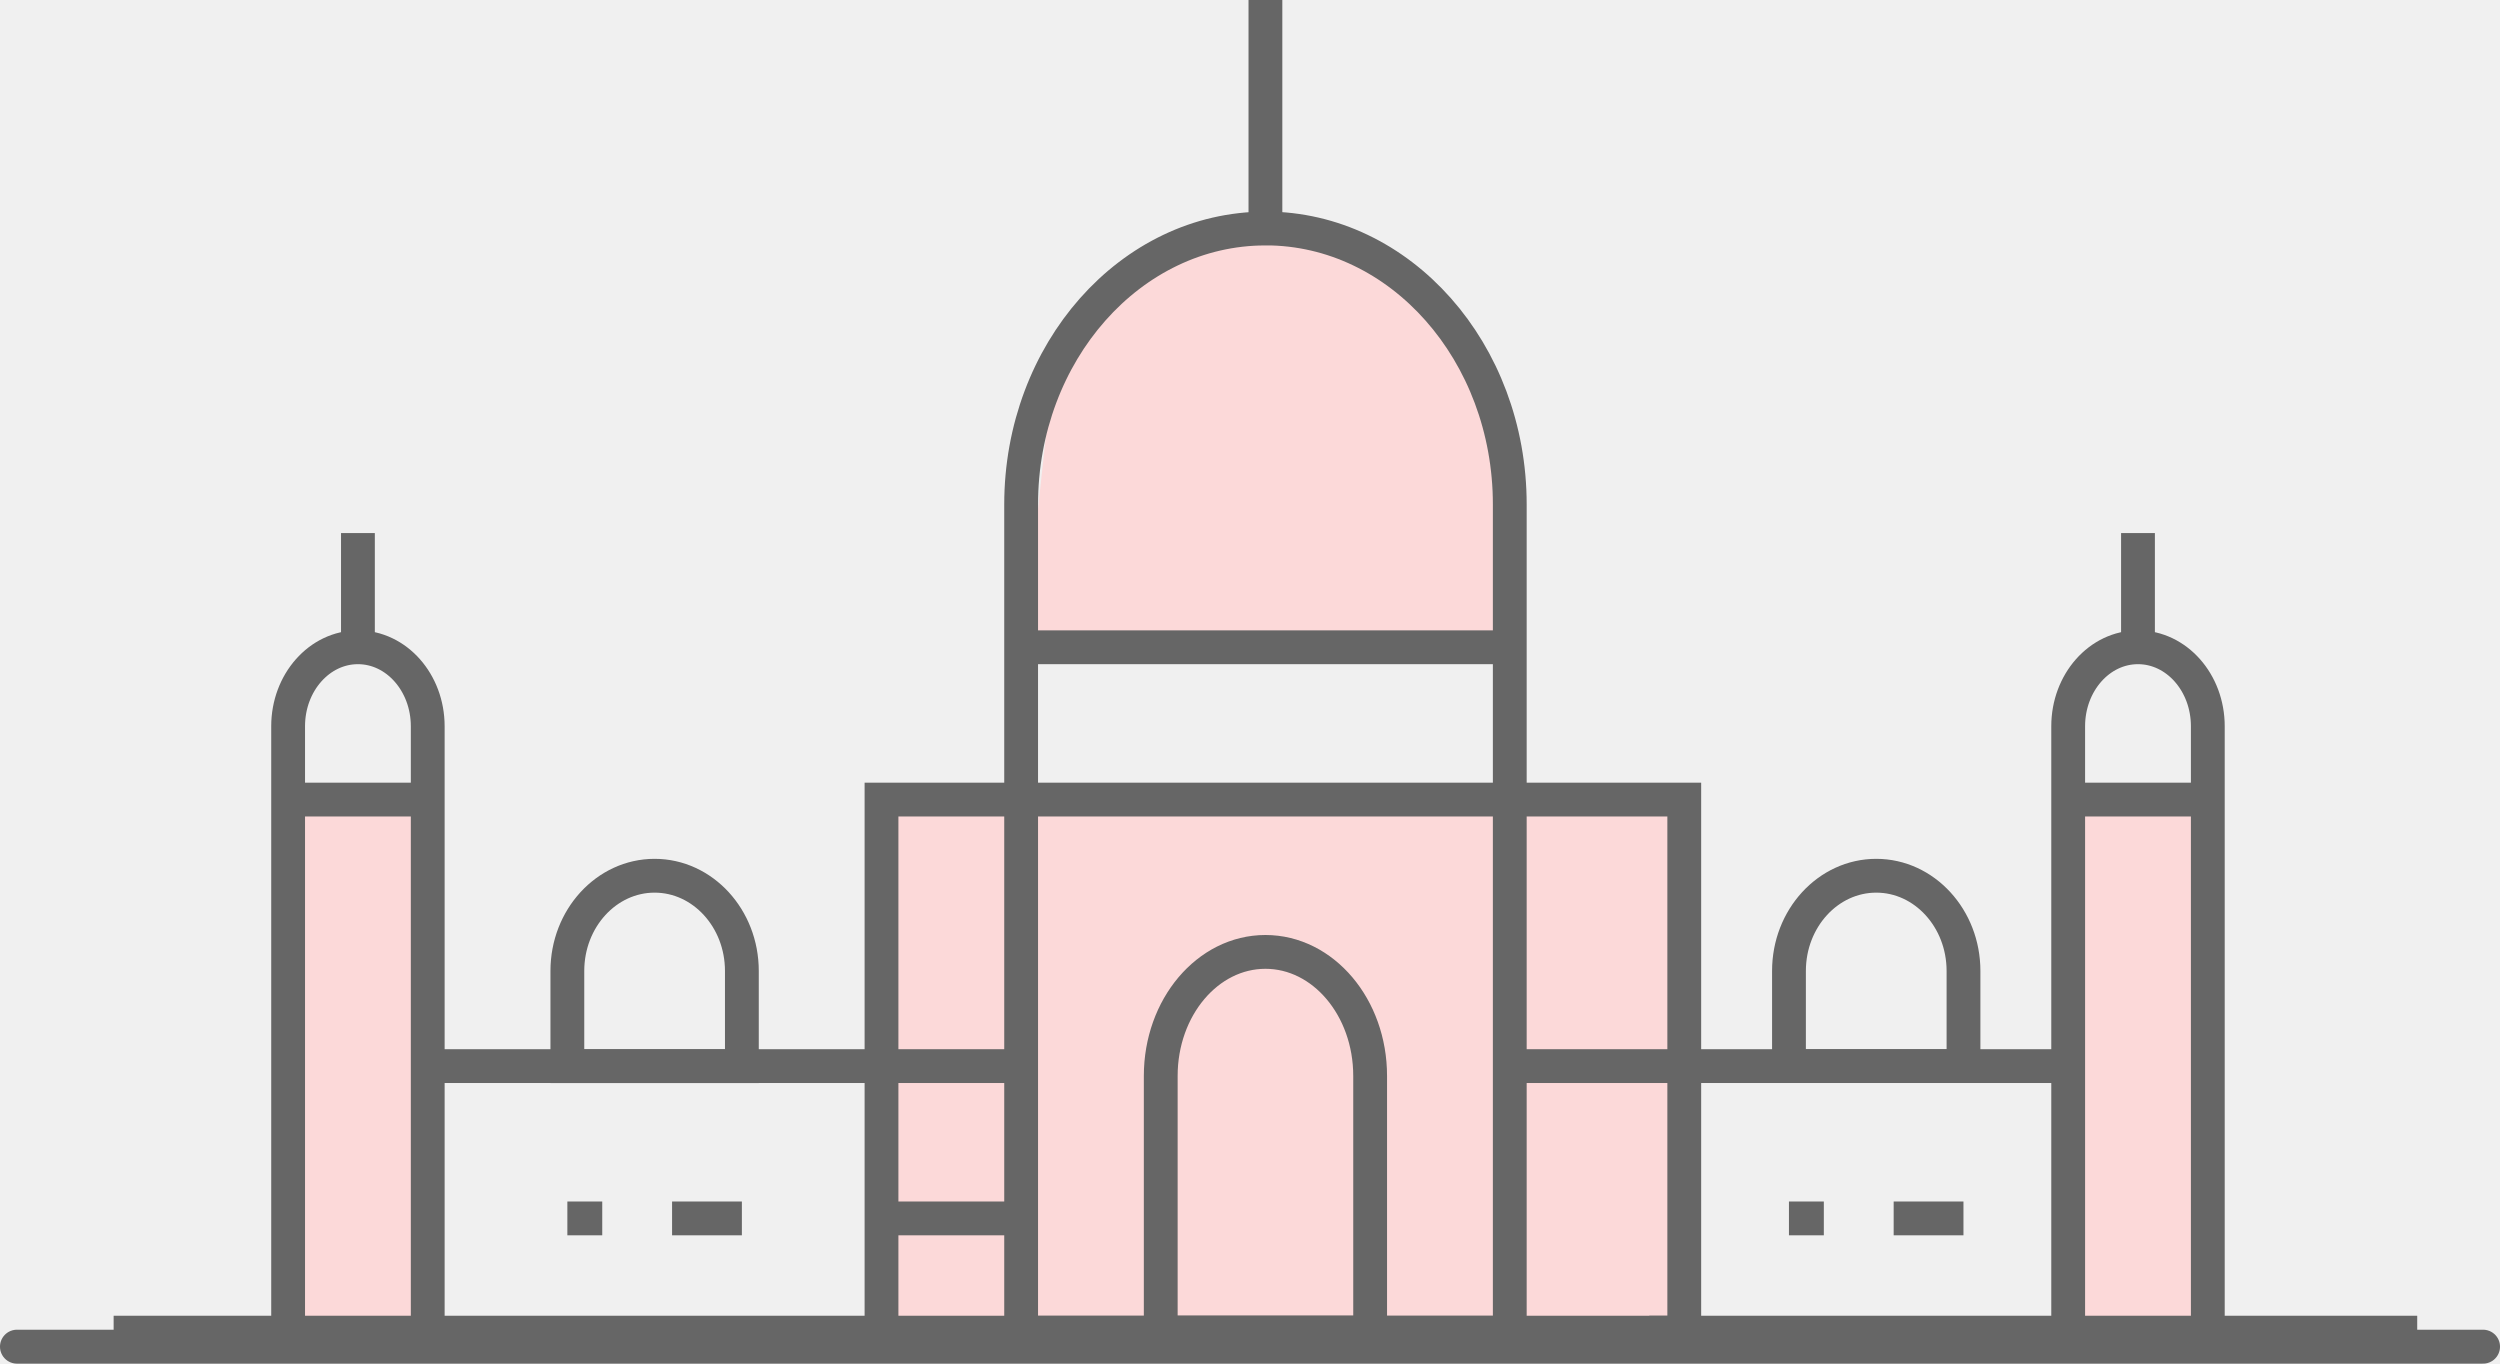
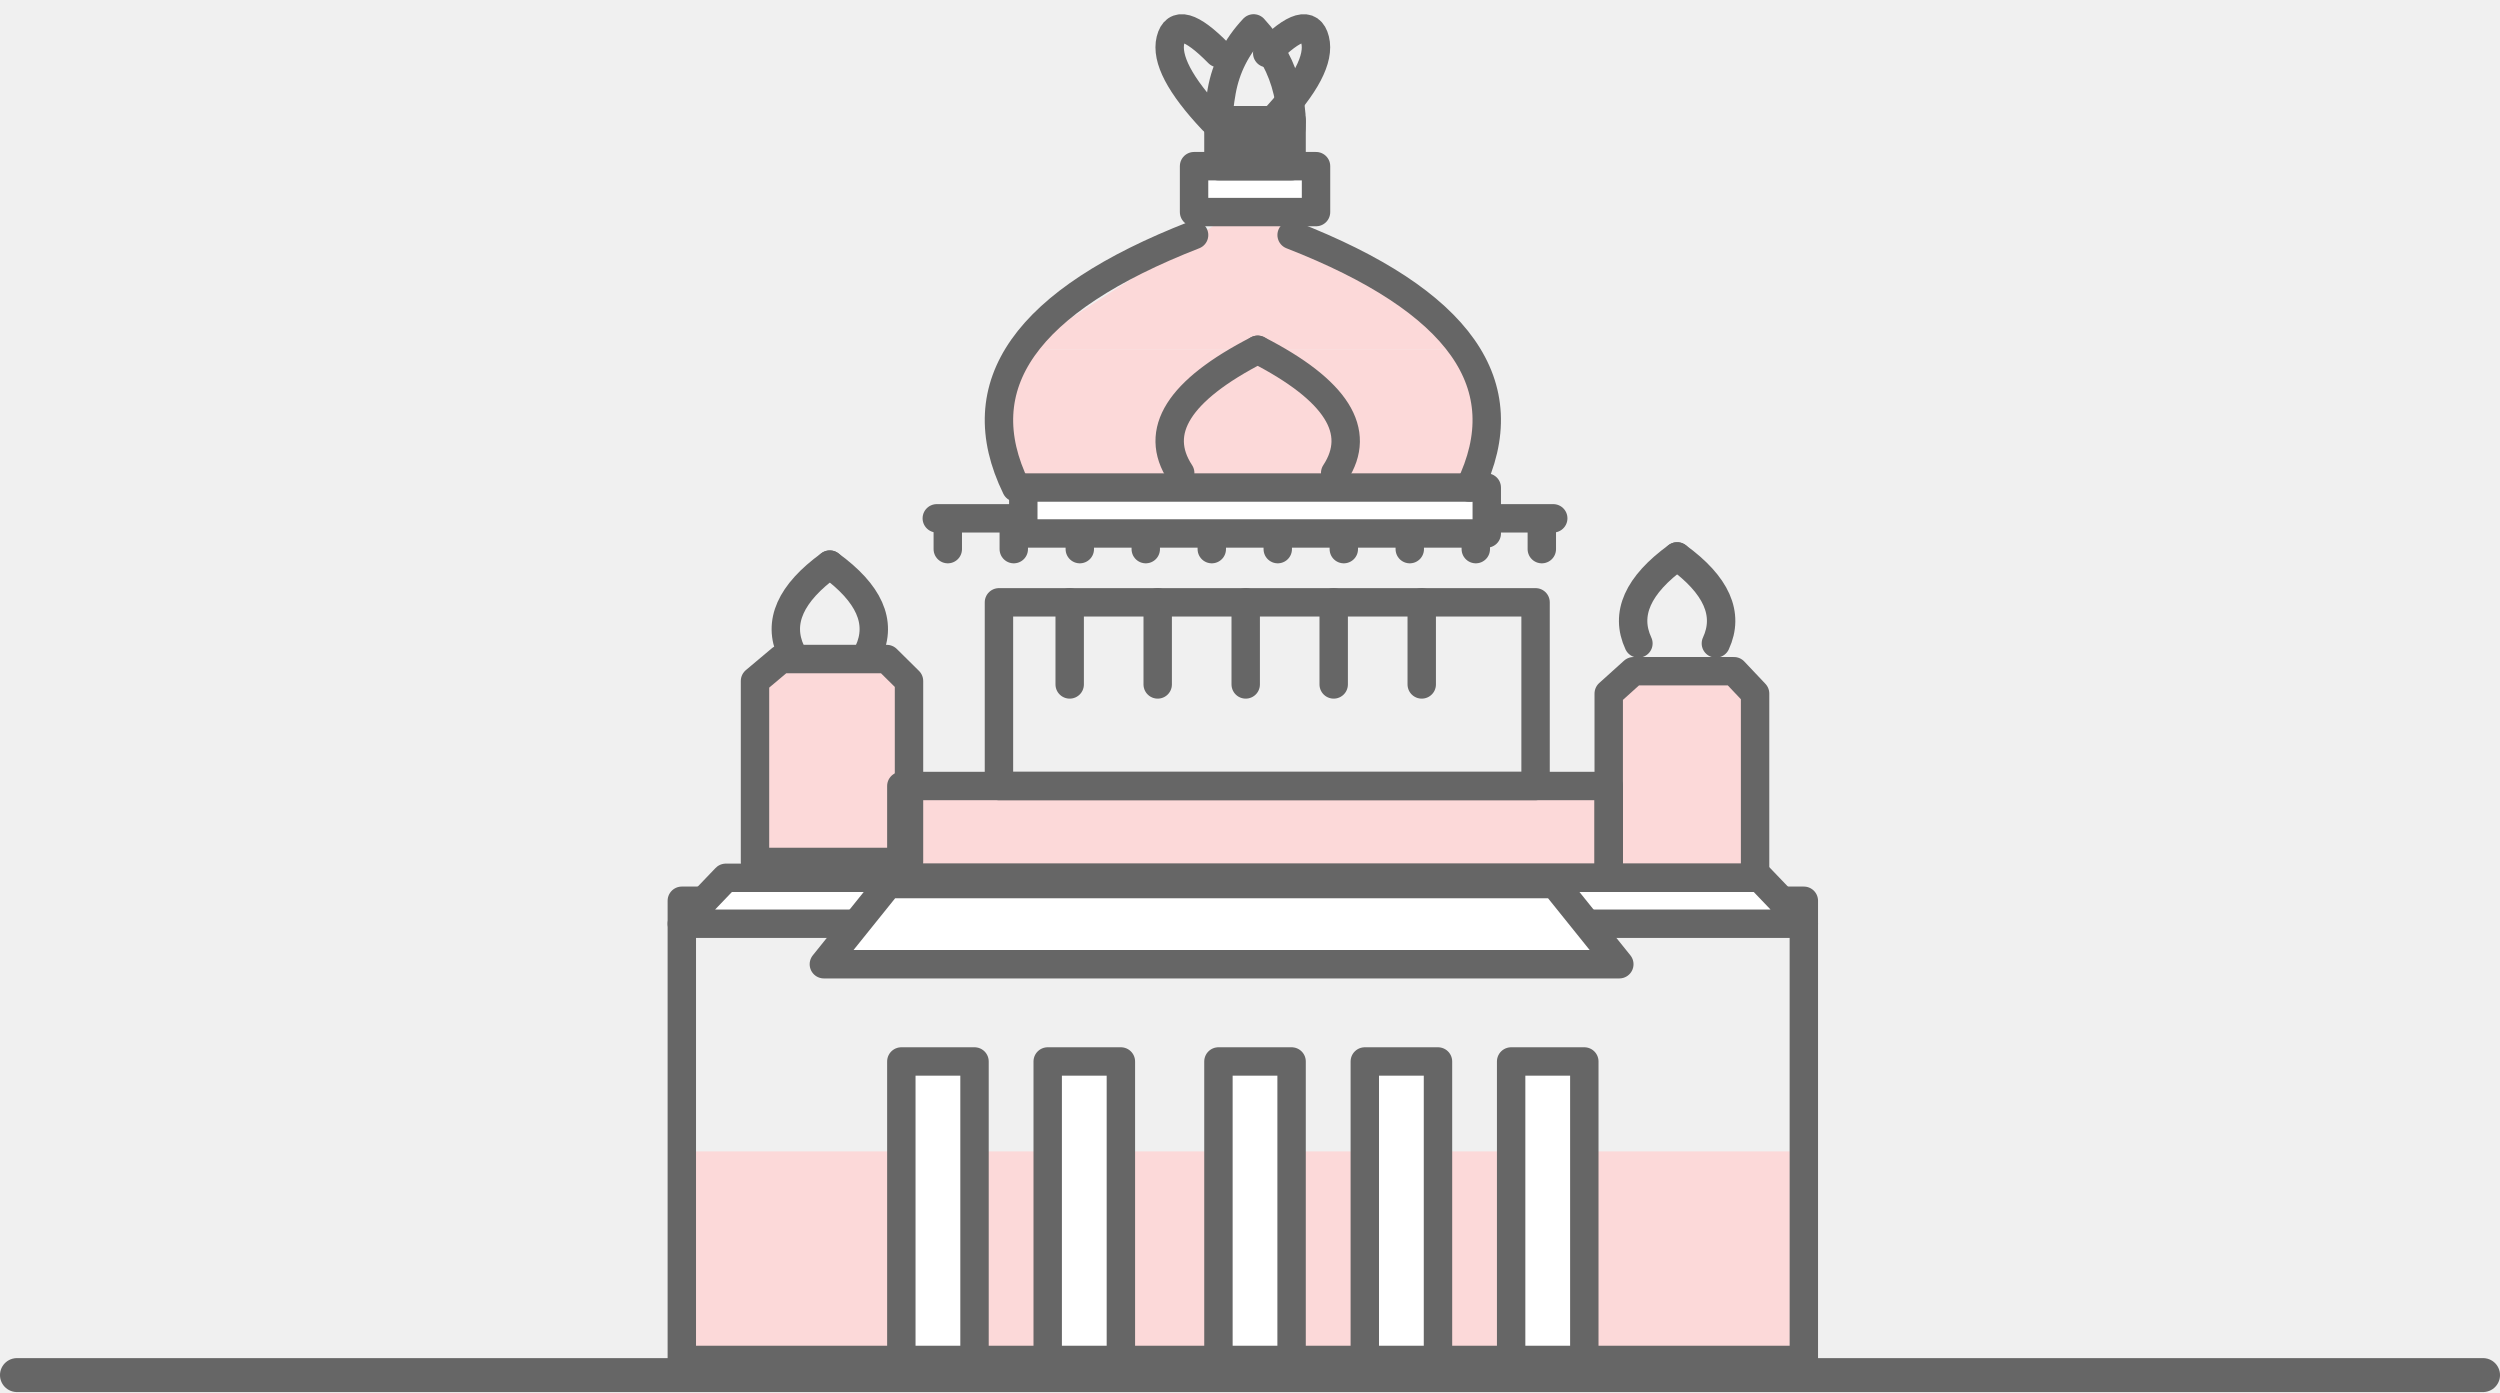
- <svg xmlns="http://www.w3.org/2000/svg" width="88" height="48" viewBox="0 0 88 48" fill="none">
-   <line x1="0.597" y1="47.403" x2="87.403" y2="47.403" stroke="#666666" stroke-width="1.195" stroke-linecap="round" stroke-linejoin="round" />
-   <path d="M37.171 12.044L40.658 9.509L44.725 7.607L48.793 9.509L52.279 12.678L52.861 22.821H36.009L37.171 12.044Z" fill="#FCD9D9" />
-   <rect x="10.442" y="27.892" width="4.649" height="19.017" fill="#FCD9D9" />
-   <rect x="73.198" y="27.892" width="4.649" height="19.017" fill="#FCD9D9" />
-   <rect x="31" y="28.364" width="28" height="18.546" fill="#FCD9D9" />
-   <path d="M59.286 28.145H31.029V46.909H59.286V28.145Z" stroke="#666666" stroke-width="1.19" stroke-miterlimit="10" />
-   <path d="M48.229 46.909H40.858V37.872C40.858 35.461 42.508 33.507 44.543 33.507C46.579 33.507 48.229 35.461 48.229 37.872V46.909Z" stroke="#666666" stroke-width="1.19" stroke-miterlimit="10" />
-   <path d="M44.544 8.042C49.291 8.042 53.144 12.396 53.144 17.758V46.91H35.944V17.76C35.944 12.398 39.797 8.044 44.543 8.044L44.544 8.042Z" stroke="#666666" stroke-width="1.19" stroke-miterlimit="10" />
-   <path d="M12.599 22.784C13.955 22.784 15.056 24.029 15.056 25.563V46.909H10.142V25.563C10.142 24.029 11.243 22.784 12.599 22.784Z" stroke="#666666" stroke-width="1.19" stroke-miterlimit="10" />
-   <path d="M12.599 18.764V22.784" stroke="#666666" stroke-width="1.19" stroke-miterlimit="10" />
-   <path d="M15.056 37.527H35.942" stroke="#666666" stroke-width="1.19" stroke-miterlimit="10" />
-   <path d="M23.042 30.826C24.737 30.826 26.114 32.328 26.114 34.177V37.528H19.971V34.177C19.971 32.328 21.348 30.826 23.042 30.826Z" stroke="#666666" stroke-width="1.19" stroke-miterlimit="10" />
-   <path d="M21.199 42.888H19.971" stroke="#666666" stroke-width="1.19" stroke-miterlimit="10" />
-   <path d="M26.114 42.888H23.657" stroke="#666666" stroke-width="1.19" stroke-miterlimit="10" />
-   <path d="M31.029 42.888H35.944" stroke="#666666" stroke-width="1.19" stroke-miterlimit="10" />
-   <path d="M10.143 46.909H4" stroke="#666666" stroke-width="1.19" stroke-miterlimit="10" />
-   <path d="M15.056 46.909H31.028" stroke="#666666" stroke-width="1.19" stroke-miterlimit="10" />
-   <path d="M10.142 28.145H15.056" stroke="#666666" stroke-width="1.19" stroke-miterlimit="10" />
-   <path d="M72.8 46.909H77.715V25.563C77.715 24.027 76.614 22.784 75.257 22.784C73.9 22.784 72.8 24.029 72.8 25.563V46.909Z" stroke="#666666" stroke-width="1.19" stroke-miterlimit="10" />
-   <path d="M75.257 18.764V22.784" stroke="#666666" stroke-width="1.19" stroke-miterlimit="10" />
-   <path d="M72.799 37.527H53.142" stroke="#666666" stroke-width="1.19" stroke-miterlimit="10" />
-   <path d="M69.115 37.527H62.972V34.176C62.972 32.328 64.349 30.826 66.044 30.826C67.738 30.826 69.115 32.328 69.115 34.176V37.527Z" stroke="#666666" stroke-width="1.19" stroke-miterlimit="10" />
-   <path d="M66.657 42.888H69.114" stroke="#666666" stroke-width="1.19" stroke-miterlimit="10" />
-   <path d="M62.971 42.888H64.199" stroke="#666666" stroke-width="1.19" stroke-miterlimit="10" />
-   <path d="M77.714 46.909H85.086" stroke="#666666" stroke-width="1.19" stroke-miterlimit="10" />
-   <path d="M72.799 46.909H58.056" stroke="#666666" stroke-width="1.19" stroke-miterlimit="10" />
-   <path d="M77.715 28.145H72.8" stroke="#666666" stroke-width="1.19" stroke-miterlimit="10" />
-   <path d="M35.944 22.784H53.144" stroke="#666666" stroke-width="1.19" stroke-miterlimit="10" />
-   <path d="M44.543 8.042V0" stroke="#666666" stroke-width="1.19" stroke-miterlimit="10" />
+ <svg xmlns="http://www.w3.org/2000/svg" width="88" height="49" viewBox="0 0 88 49" fill="none">
+   <line x1="0.597" y1="48.403" x2="87.403" y2="48.403" stroke="#666666" stroke-width="1.195" stroke-linecap="round" stroke-linejoin="round" />
+   <path d="M44 7.118L51.5 12.294H36L44 7.118Z" fill="#FCD9D9" />
+   <path d="M35.5 13.294C35.5 12.742 35.948 12.294 36.5 12.294H51C51.552 12.294 52 12.742 52 13.294V16C52 16.552 51.552 17 51 17H36.5C35.948 17 35.5 16.552 35.5 16V13.294Z" fill="#FCD9D9" />
+   <rect x="27" y="23.588" width="5" height="6.588" fill="#FCD9D9" />
+   <rect x="57" y="23.588" width="5" height="7.529" rx="1" fill="#FCD9D9" />
+   <rect x="32" y="27.353" width="25" height="3.765" fill="#FCD9D9" />
+   <rect x="24" y="40.529" width="39" height="7.529" fill="#FCD9D9" />
+   <path d="M63.495 31.707H24V47.869H63.495V31.707Z" stroke="#666666" stroke-linecap="round" stroke-linejoin="round" />
+   <path fill-rule="evenodd" clip-rule="evenodd" d="M25.549 30.899H61.946L63.495 32.516H24L25.549 30.899Z" fill="white" stroke="#666666" stroke-linecap="round" stroke-linejoin="round" />
+   <path fill-rule="evenodd" clip-rule="evenodd" d="M31.27 31.118H54.73L57 33.941H29L31.27 31.118Z" fill="white" stroke="#666666" stroke-linecap="round" stroke-linejoin="round" />
+   <path d="M34.303 37.364H31.727V47.869H34.303V37.364Z" fill="white" stroke="#666666" stroke-linecap="round" stroke-linejoin="round" />
+   <path d="M39.455 37.364H36.879V47.869H39.455V37.364Z" fill="white" stroke="#666666" stroke-linecap="round" stroke-linejoin="round" />
+   <path d="M45.464 37.364H42.889V47.869H45.464V37.364Z" fill="white" stroke="#666666" stroke-linecap="round" stroke-linejoin="round" />
+   <path d="M50.617 37.364H48.041V47.869H50.617V37.364Z" fill="white" stroke="#666666" stroke-linecap="round" stroke-linejoin="round" />
+   <path d="M55.768 37.364H53.192V47.869H55.768V37.364Z" fill="white" stroke="#666666" stroke-linecap="round" stroke-linejoin="round" />
+   <path d="M56.627 27.667H31.727V30.899H56.627V27.667Z" stroke="#666666" stroke-linecap="round" stroke-linejoin="round" />
+   <path d="M54.052 21.202H35.163V27.667H54.052V21.202Z" stroke="#666666" stroke-linecap="round" stroke-linejoin="round" />
+   <path fill-rule="evenodd" clip-rule="evenodd" d="M31.997 30.341V23.971L31.215 23.198H27.495L26.576 23.971V30.341H31.997Z" stroke="#666666" stroke-linecap="round" stroke-linejoin="round" />
+   <path d="M27.846 22.938C27.366 21.904 27.82 20.883 29.21 19.875" stroke="#666666" stroke-linecap="round" stroke-linejoin="round" />
+   <path d="M30.573 22.938C31.053 21.904 30.599 20.883 29.209 19.875" stroke="#666666" stroke-linecap="round" stroke-linejoin="round" />
+   <path fill-rule="evenodd" clip-rule="evenodd" d="M61.779 30.899V24.414L61.035 23.627H57.5L56.627 24.414V30.899H61.779Z" stroke="#666666" stroke-linecap="round" stroke-linejoin="round" />
+   <path d="M57.672 22.649C57.191 21.615 57.645 20.594 59.035 19.586" stroke="#666666" stroke-linecap="round" stroke-linejoin="round" />
+   <path d="M60.399 22.649C60.879 21.615 60.425 20.594 59.035 19.586" stroke="#666666" stroke-linecap="round" stroke-linejoin="round" />
+   <path d="M41.543 16.647C40.582 15.184 41.491 13.739 44.27 12.313" stroke="#666666" stroke-linecap="round" stroke-linejoin="round" />
+   <path d="M46.998 16.647C47.959 15.184 47.05 13.739 44.271 12.313" stroke="#666666" stroke-linecap="round" stroke-linejoin="round" />
+   <path fill-rule="evenodd" clip-rule="evenodd" d="M37.653 21.202V24.092V21.202Z" fill="white" />
+   <path d="M37.653 21.202V24.092" stroke="#666666" stroke-linecap="round" stroke-linejoin="round" />
+   <path fill-rule="evenodd" clip-rule="evenodd" d="M43.849 21.202V24.092V21.202Z" fill="white" />
+   <path d="M43.849 21.202V24.092" stroke="#666666" stroke-linecap="round" stroke-linejoin="round" />
+   <path fill-rule="evenodd" clip-rule="evenodd" d="M40.751 21.202V24.092V21.202Z" fill="white" />
+   <path d="M40.751 21.202V24.092" stroke="#666666" stroke-linecap="round" stroke-linejoin="round" />
+   <path fill-rule="evenodd" clip-rule="evenodd" d="M46.946 21.202V24.092V21.202Z" fill="white" />
+   <path d="M46.946 21.202V24.092" stroke="#666666" stroke-linecap="round" stroke-linejoin="round" />
+   <path fill-rule="evenodd" clip-rule="evenodd" d="M50.045 21.202V24.092V21.202Z" fill="white" />
+   <path d="M50.045 21.202V24.092" stroke="#666666" stroke-linecap="round" stroke-linejoin="round" />
+   <path fill-rule="evenodd" clip-rule="evenodd" d="M35.685 18.606V19.329V18.606Z" fill="white" />
+   <path d="M35.685 18.606V19.329" stroke="#666666" stroke-linecap="round" stroke-linejoin="round" />
+   <path fill-rule="evenodd" clip-rule="evenodd" d="M33.362 18.606V19.329V18.606Z" fill="white" />
+   <path d="M33.362 18.606V19.329" stroke="#666666" stroke-linecap="round" stroke-linejoin="round" />
+   <path fill-rule="evenodd" clip-rule="evenodd" d="M40.331 18.606V19.329V18.606Z" fill="white" />
+   <path d="M40.331 18.606V19.329" stroke="#666666" stroke-linecap="round" stroke-linejoin="round" />
+   <path fill-rule="evenodd" clip-rule="evenodd" d="M44.977 18.606V19.329V18.606Z" fill="white" />
+   <path d="M44.977 18.606V19.329" stroke="#666666" stroke-linecap="round" stroke-linejoin="round" />
+   <path fill-rule="evenodd" clip-rule="evenodd" d="M49.624 18.606V19.329V18.606Z" fill="white" />
+   <path d="M49.624 18.606V19.329" stroke="#666666" stroke-linecap="round" stroke-linejoin="round" />
+   <path fill-rule="evenodd" clip-rule="evenodd" d="M38.009 18.606V19.329V18.606Z" fill="white" />
+   <path d="M38.009 18.606V19.329" stroke="#666666" stroke-linecap="round" stroke-linejoin="round" />
+   <path fill-rule="evenodd" clip-rule="evenodd" d="M42.655 18.606V19.329V18.606Z" fill="white" />
+   <path d="M42.655 18.606V19.329" stroke="#666666" stroke-linecap="round" stroke-linejoin="round" />
+   <path fill-rule="evenodd" clip-rule="evenodd" d="M47.302 18.606V19.329V18.606Z" fill="white" />
+   <path d="M47.302 18.606V19.329" stroke="#666666" stroke-linecap="round" stroke-linejoin="round" />
+   <path fill-rule="evenodd" clip-rule="evenodd" d="M51.948 18.606V19.329V18.606Z" fill="white" />
+   <path d="M51.948 18.606V19.329" stroke="#666666" stroke-linecap="round" stroke-linejoin="round" />
+   <path fill-rule="evenodd" clip-rule="evenodd" d="M54.272 18.606V19.329V18.606Z" fill="white" />
+   <path d="M54.272 18.606V19.329" stroke="#666666" stroke-linecap="round" stroke-linejoin="round" />
+   <path d="M32.975 18.245H54.674" stroke="#666666" stroke-linecap="round" />
+   <path d="M52.334 17.162H36.02V18.778H52.334V17.162Z" fill="white" stroke="#666666" stroke-linecap="round" stroke-linejoin="round" />
+   <path d="M46.324 5.849H42.031V7.465H46.324V5.849Z" fill="white" stroke="#666666" stroke-linecap="round" stroke-linejoin="round" />
+   <path d="M45.464 4.232H42.889V5.849H45.464V4.232Z" fill="white" stroke="#666666" stroke-linecap="round" stroke-linejoin="round" />
+   <path d="M35.767 17.162C34.007 13.552 36.095 10.589 42.032 8.273" stroke="#666666" stroke-linecap="round" stroke-linejoin="round" />
+   <path d="M51.73 17.162C53.49 13.552 51.402 10.589 45.465 8.273" stroke="#666666" stroke-linecap="round" stroke-linejoin="round" />
+   <path fill-rule="evenodd" clip-rule="evenodd" d="M43.002 5.04C42.851 4.663 42.851 4.055 43.002 3.216C43.152 2.377 43.527 1.638 44.127 1C44.732 1.657 45.13 2.396 45.321 3.216C45.512 4.036 45.512 4.644 45.321 5.04H43.002Z" stroke="#666666" stroke-linecap="round" stroke-linejoin="round" />
+   <path d="M42.889 1.871C41.931 0.896 41.369 0.739 41.203 1.402C41.037 2.065 41.531 3.008 42.685 4.232" stroke="#666666" stroke-linecap="round" stroke-linejoin="round" />
+   <path d="M44.606 1.871C45.563 0.896 46.125 0.739 46.291 1.402C46.458 2.065 45.964 3.008 44.809 4.232" stroke="#666666" stroke-linecap="round" stroke-linejoin="round" />
</svg>
